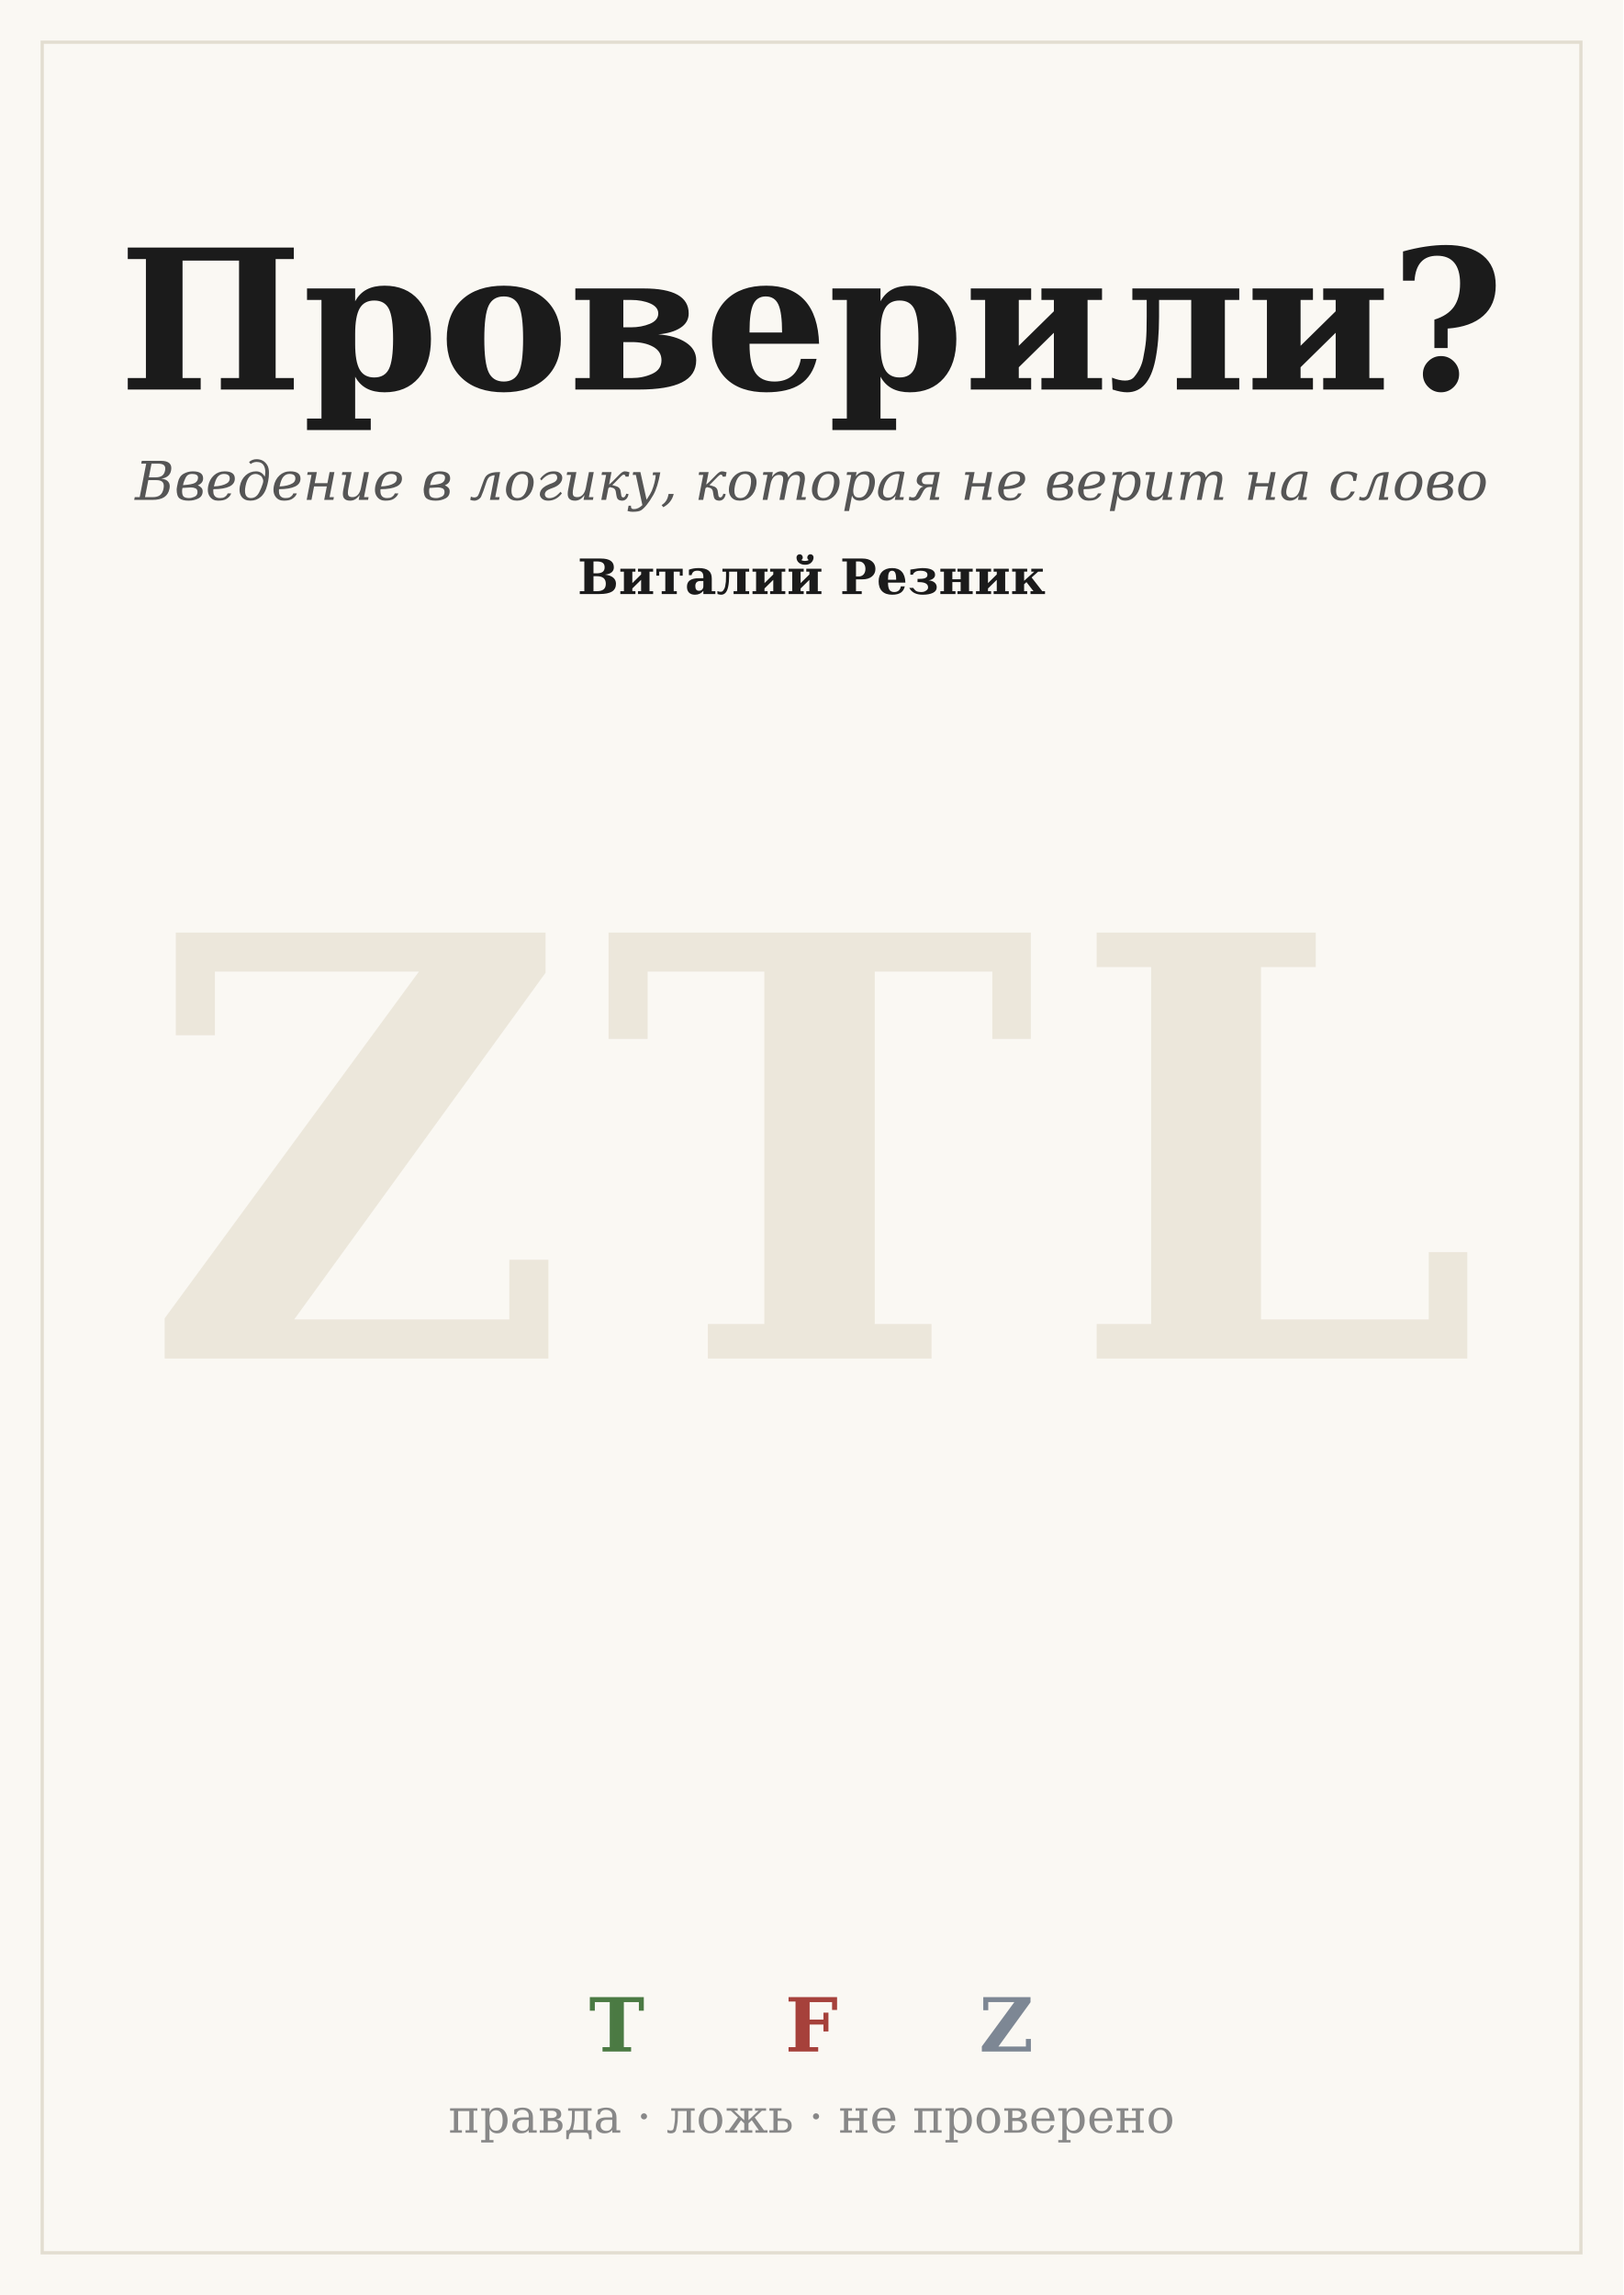
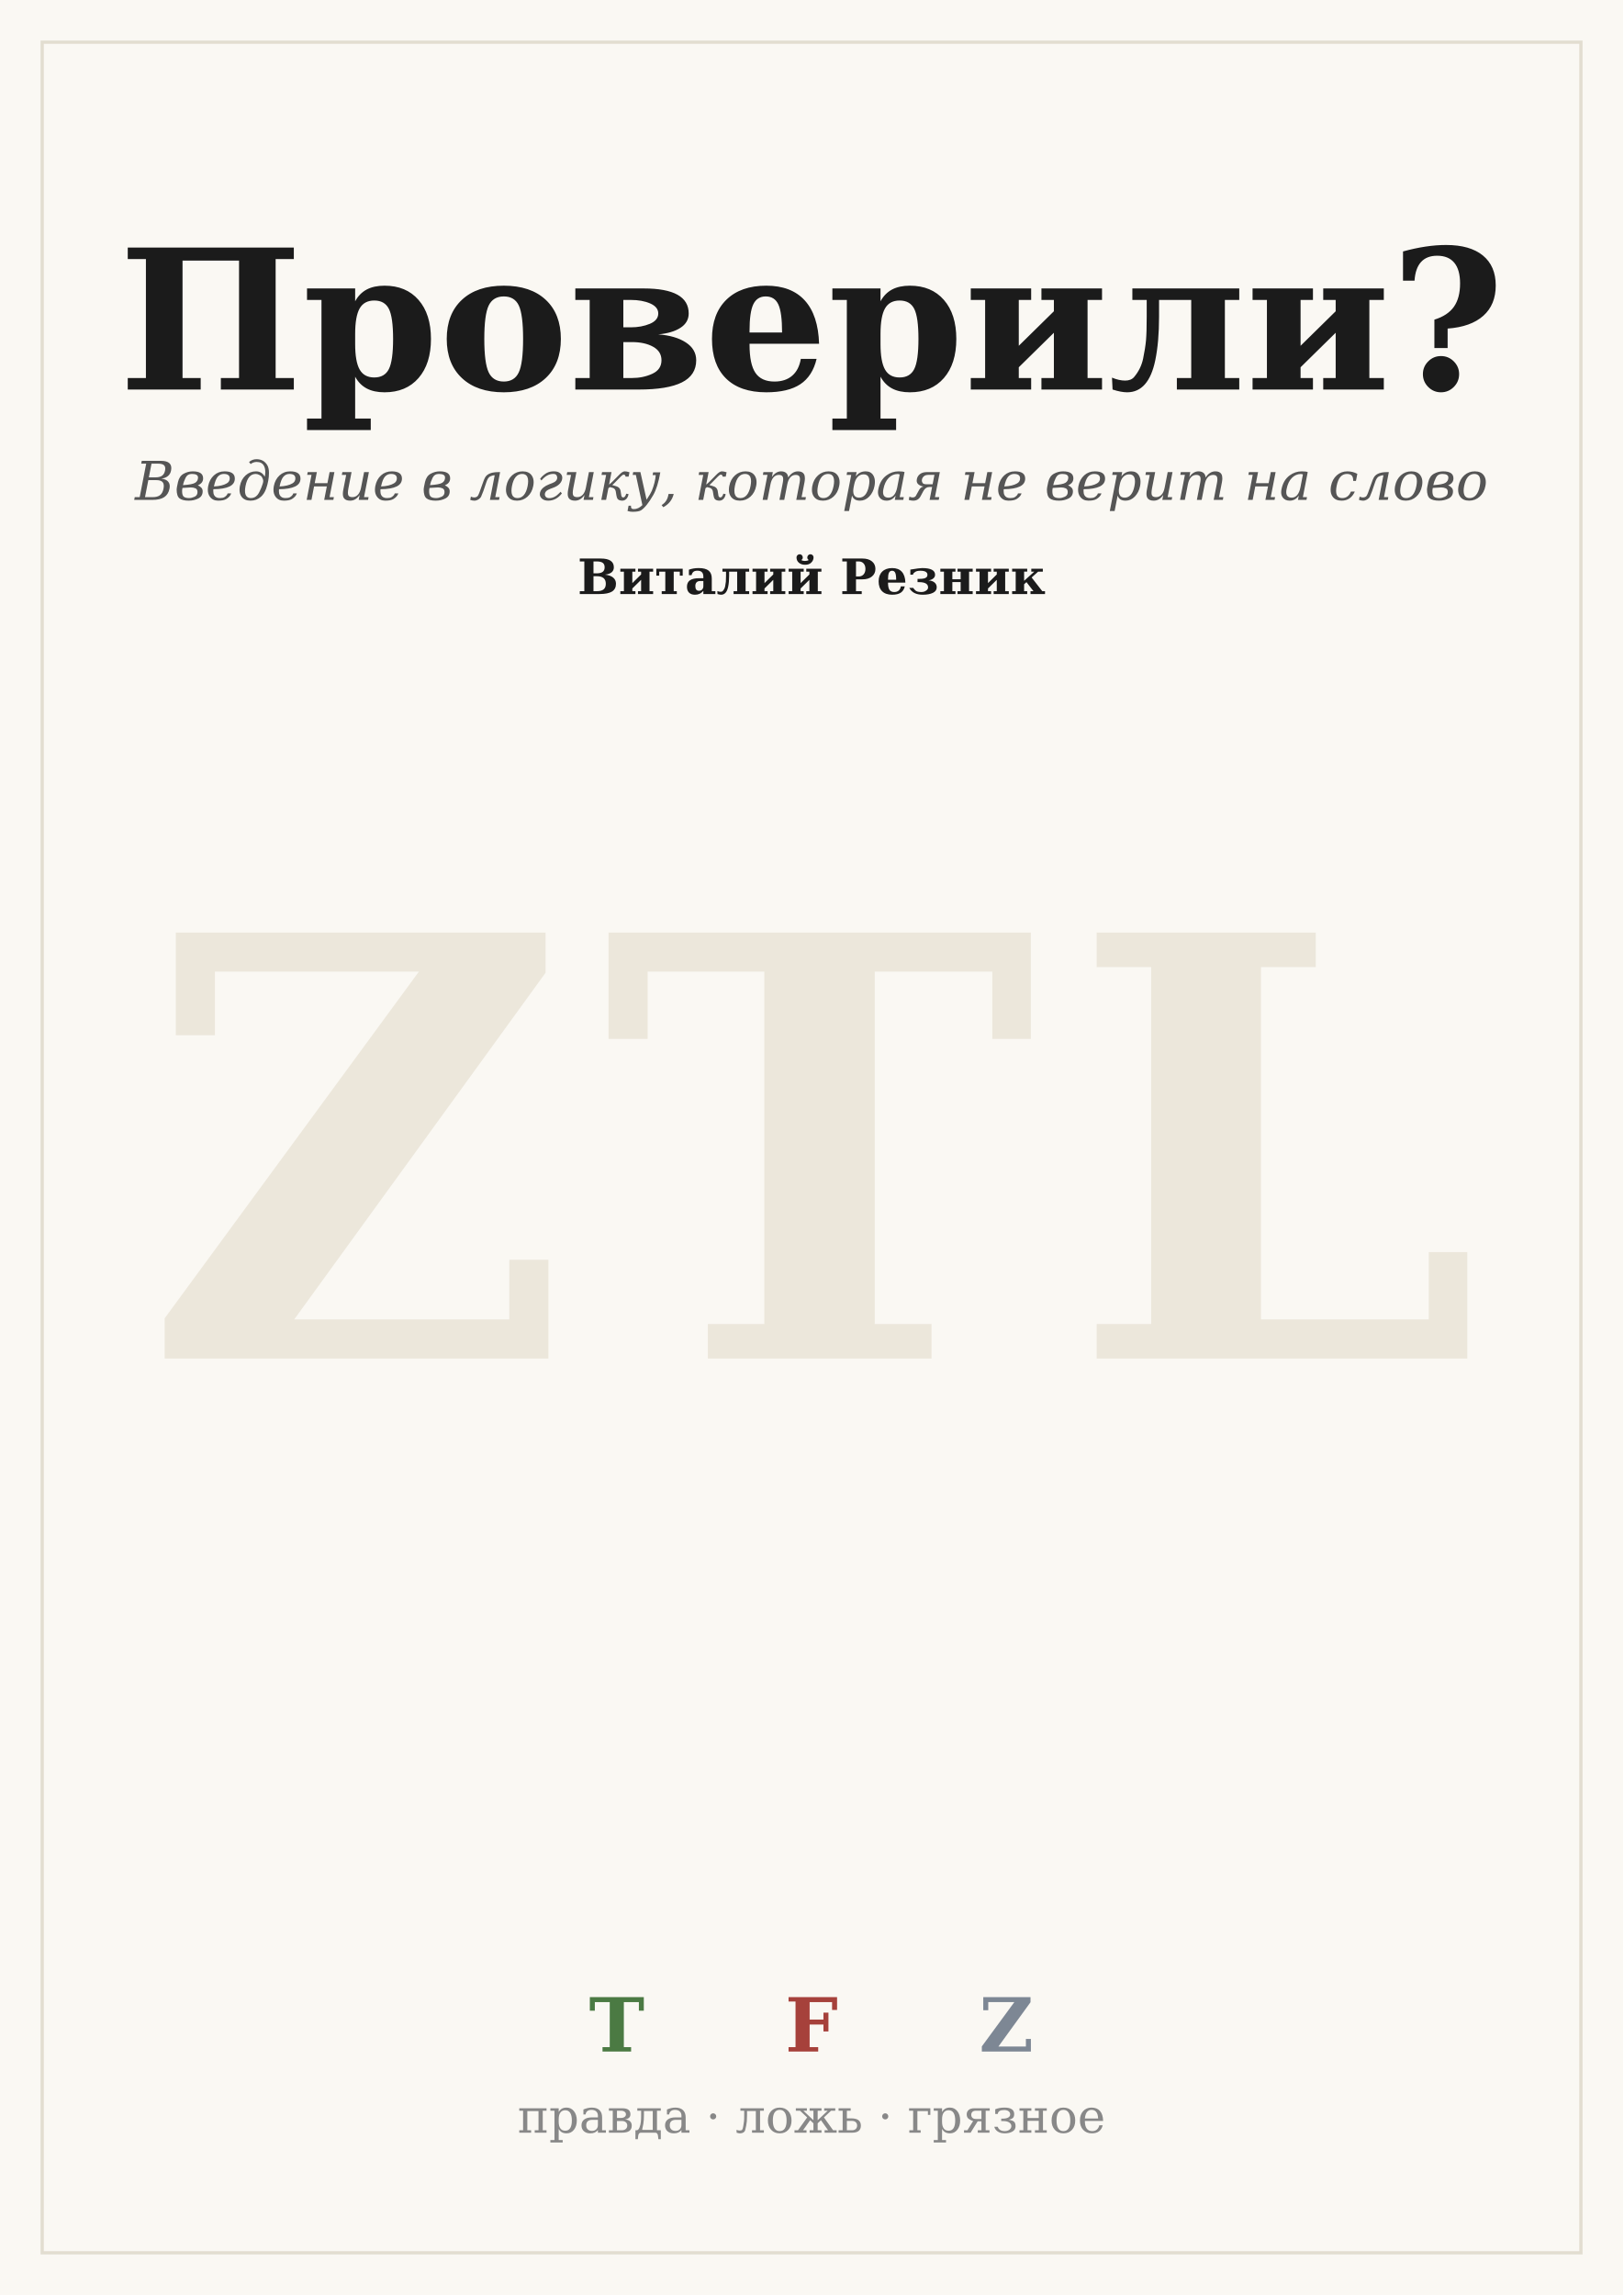
<svg xmlns="http://www.w3.org/2000/svg" viewBox="0 0 1000 1414" font-family="Georgia,'DejaVu Serif',serif">
  <rect width="1000" height="1414" fill="#faf8f3" />
  <rect x="26" y="26" width="948" height="1362" fill="none" stroke="#e2ddd0" stroke-width="2" />
  <text x="500.0" y="837.0" font-size="360" font-weight="700" fill="#ece7db" text-anchor="middle" letter-spacing="20">ZTL</text>
  <text x="500.0" y="240" font-size="120" font-weight="700" fill="#1b1b1b" text-anchor="middle">Проверили?</text>
  <text x="500.0" y="308" font-size="33" fill="#555" text-anchor="middle" font-style="italic">Введение в логику, которая не верит на слово</text>
  <text x="500.0" y="366" font-size="30" fill="#1b1b1b" text-anchor="middle" font-weight="600">Виталий Резник</text>
  <g text-anchor="middle" font-size="46" font-weight="700">
    <text x="380.0" y="1264" fill="#4b7a43">T</text>
    <text x="500.0" y="1264" fill="#a6413b">F</text>
    <text x="620.0" y="1264" fill="#7d8794">Z</text>
  </g>
-   <text x="500.0" y="1314" font-size="29" fill="#888" text-anchor="middle">правда · ложь · не проверено</text>
+   <text x="500.0" y="1314" font-size="29" fill="#888" text-anchor="middle">правда · ложь · грязное</text>
</svg>
